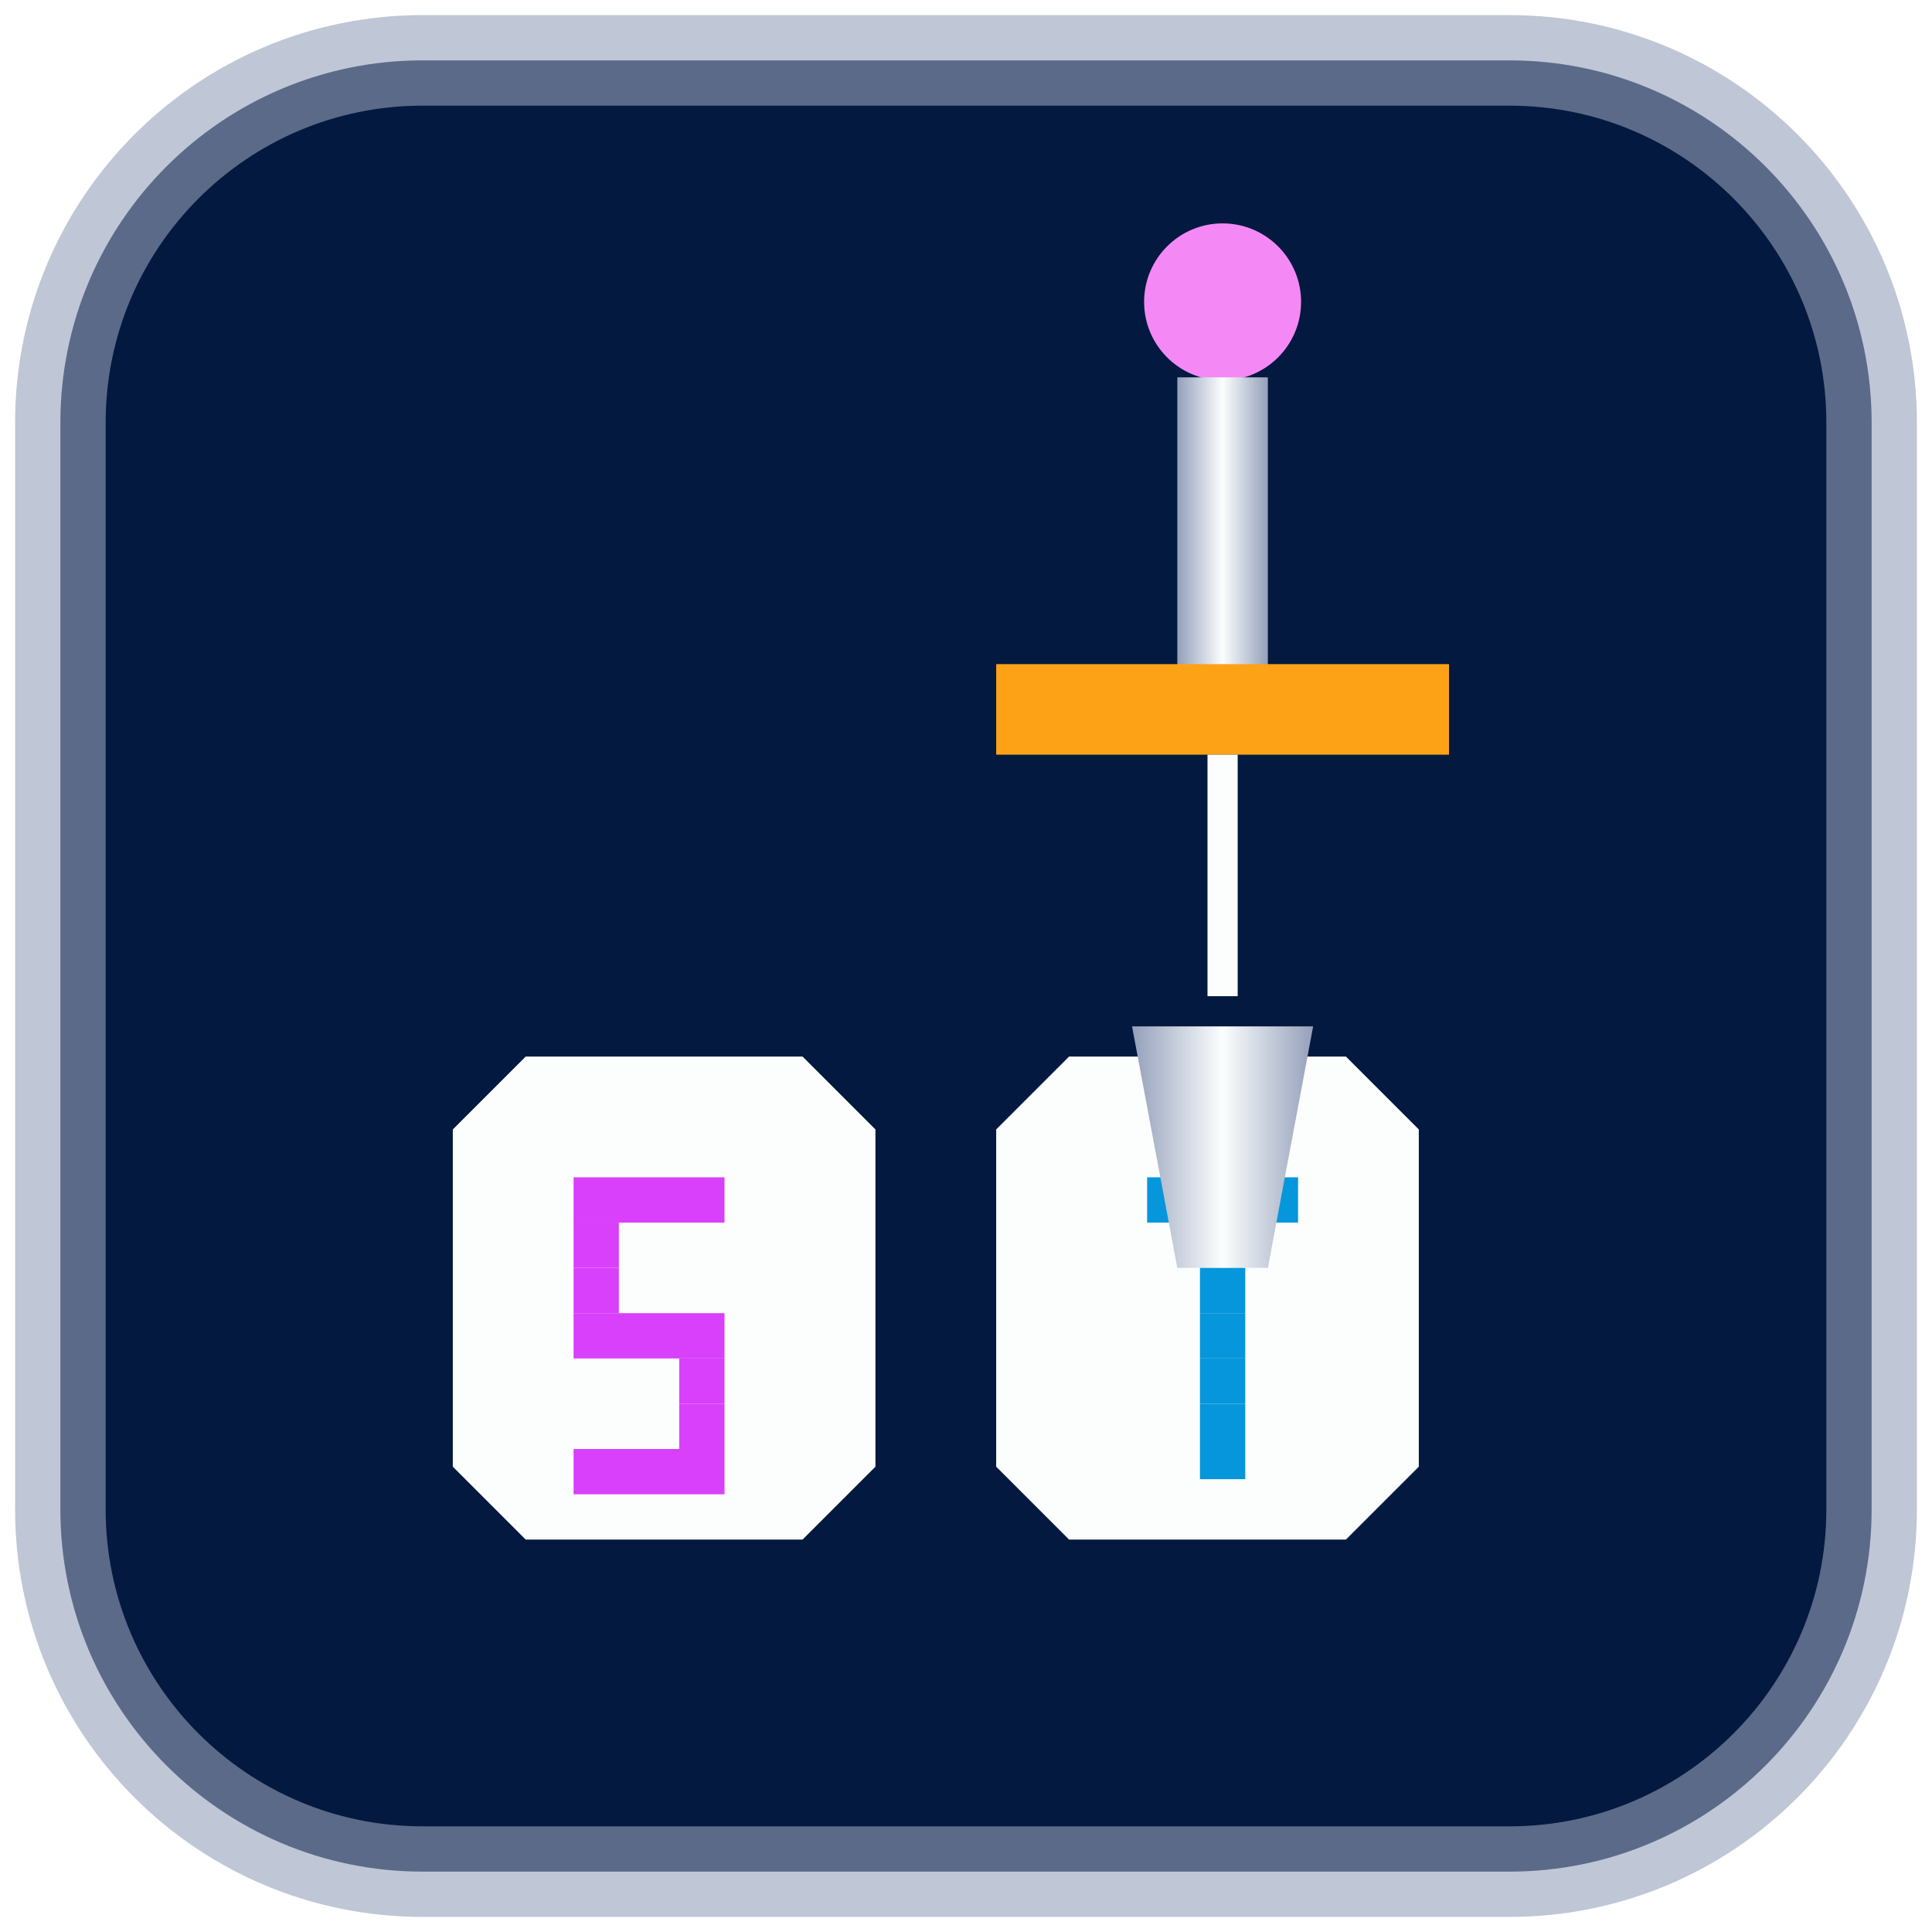
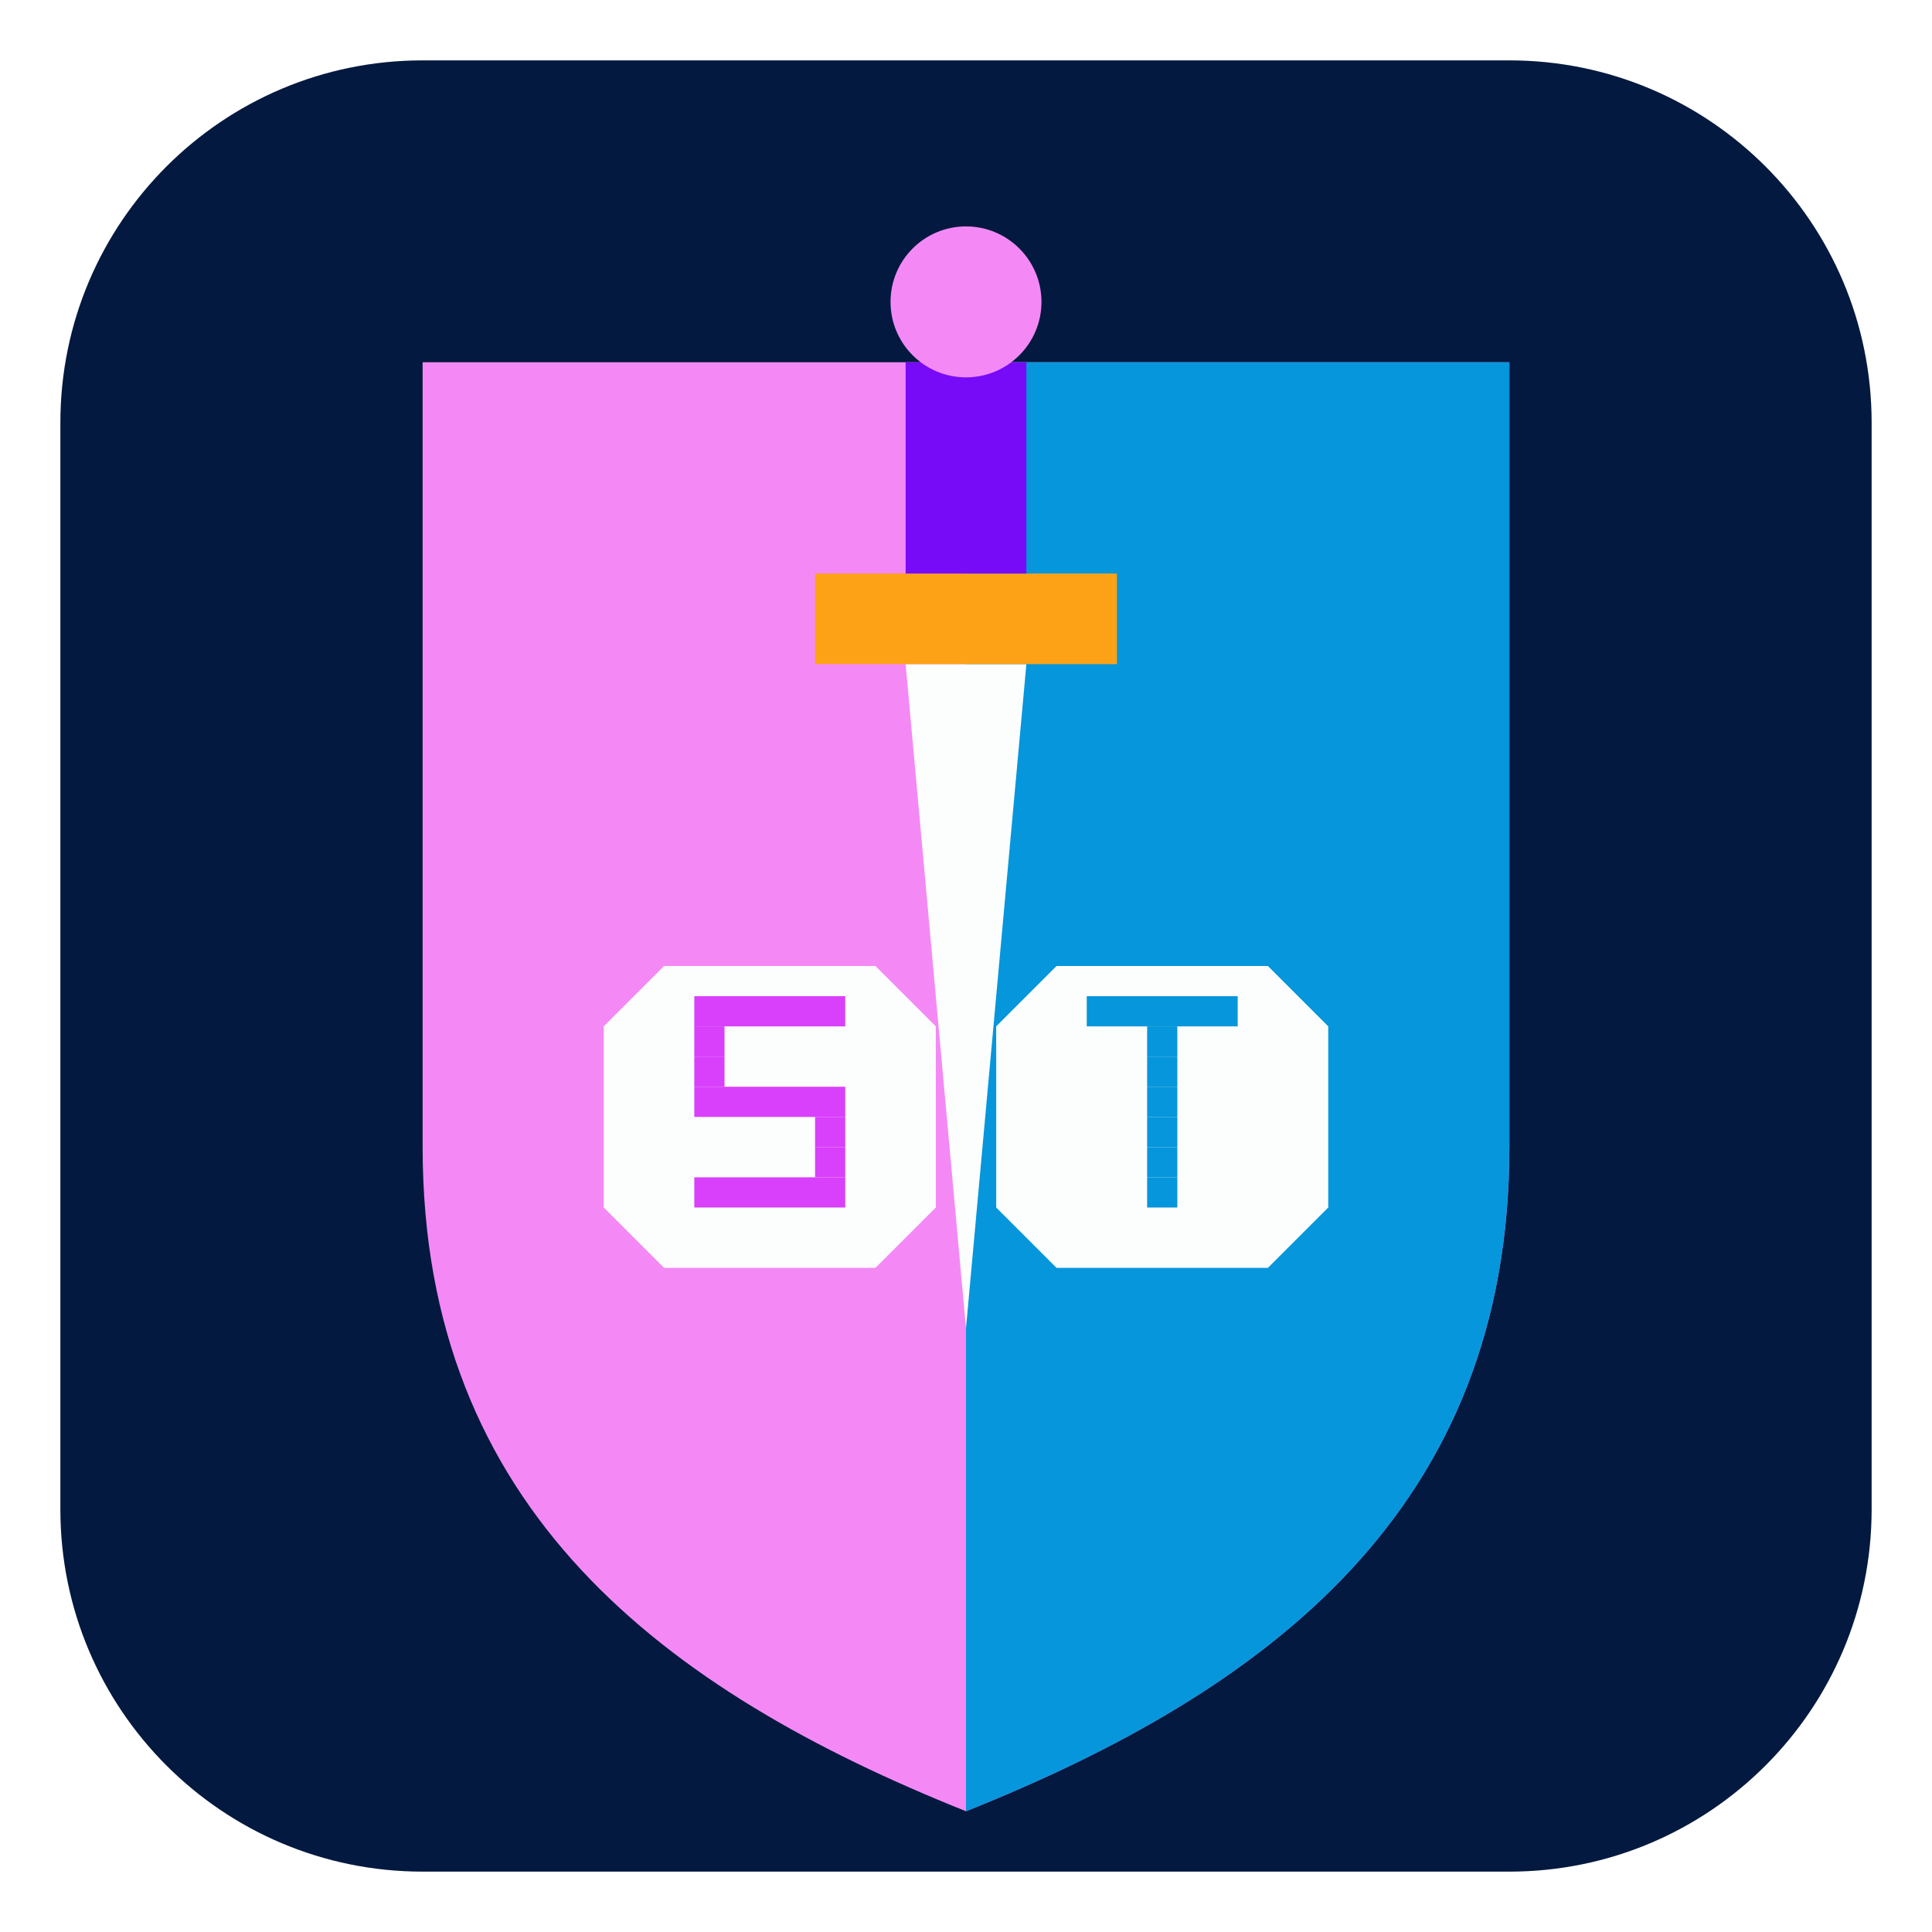
- <svg xmlns="http://www.w3.org/2000/svg" viewBox="0 0 64 64" role="img" aria-label="Shadow Type icon: dagger stabbed into S and T keycaps">
-   <defs>
-     <linearGradient id="st-ic-steel" x1="0" y1="0" x2="1" y2="0">
-       <stop offset="0" stop-color="#94a0ba" />
-       <stop offset="0.5" stop-color="#fcfefe" />
-       <stop offset="1" stop-color="#94a0ba" />
-     </linearGradient>
-   </defs>
+ <svg xmlns="http://www.w3.org/2000/svg" viewBox="0 0 64 64" role="img" aria-label="Shadow Type icon">
  <rect x="2" y="2" width="60" height="60" rx="12" fill="#04193f" />
-   <rect x="2" y="2" width="60" height="60" rx="12" fill="none" stroke="#94a0ba" stroke-width="3" opacity="0.6" />
-   <polygon points="17,34 27,34 30,37 30,49 27,52 17,52 14,49 14,37" fill="#fcfefe" stroke="#04193f" stroke-width="2" stroke-linejoin="miter" />
-   <polygon points="35,34 45,34 48,37 48,49 45,52 35,52 32,49 32,37" fill="#fcfefe" stroke="#04193f" stroke-width="2" stroke-linejoin="miter" />
+   <path d="M14,12 H50 V38 C50,50 42,56 32,60 C22,56 14,50 14,38 Z" fill="#f489f6" />
+   <path d="M32,12 H50 V38 C50,50 42,56 32,60 Z" fill="#0696db" />
+   <polygon points="22,32 29,32 31,34 31,40 29,42 22,42 20,40 20,34" fill="#fcfefe" />
+   <polygon points="35,32 42,32 44,34 44,40 42,42 35,42 33,40 33,34" fill="#fcfefe" />
  <g fill="#d840fb">
-     <rect x="19" y="39" width="5" height="1.5" />
-     <rect x="19" y="40.5" width="1.5" height="1.5" />
-     <rect x="19" y="42" width="1.5" height="1.5" />
-     <rect x="19" y="43.5" width="5" height="1.5" />
-     <rect x="22.5" y="45" width="1.5" height="1.5" />
-     <rect x="22.5" y="46.5" width="1.5" height="1.5" />
-     <rect x="19" y="48" width="5" height="1.5" />
+     <rect x="23" y="33" width="5" height="1" />
+     <rect x="23" y="34" width="1" height="1" />
+     <rect x="23" y="35" width="1" height="1" />
+     <rect x="23" y="36" width="5" height="1" />
+     <rect x="27" y="37" width="1" height="1" />
+     <rect x="27" y="38" width="1" height="1" />
+     <rect x="23" y="39" width="5" height="1" />
  </g>
  <g fill="#0696db">
-     <rect x="38" y="39" width="5" height="1.5" />
-     <rect x="39.75" y="40.5" width="1.5" height="1.5" />
-     <rect x="39.75" y="42" width="1.5" height="1.5" />
-     <rect x="39.75" y="43.5" width="1.5" height="1.5" />
-     <rect x="39.75" y="45" width="1.5" height="1.5" />
-     <rect x="39.75" y="46.5" width="1.5" height="1.5" />
-     <rect x="39.75" y="48" width="1.5" height="1" />
+     <rect x="36" y="33" width="5" height="1" />
+     <rect x="38" y="34" width="1" height="1" />
+     <rect x="38" y="35" width="1" height="1" />
+     <rect x="38" y="36" width="1" height="1" />
+     <rect x="38" y="37" width="1" height="1" />
+     <rect x="38" y="38" width="1" height="1" />
+     <rect x="38" y="39" width="1" height="1" />
  </g>
-   <circle cx="40.5" cy="10" r="2.6" fill="#f489f6" />
-   <rect x="39" y="12.5" width="3" height="10" fill="url(#st-ic-steel)" />
-   <polygon points="33,22 48,22 48,25 33,25" fill="#fda216" />
-   <polygon points="37.5,34 43.5,34 42,42 39,42" fill="url(#st-ic-steel)" />
-   <line x1="40.5" y1="25" x2="40.5" y2="33" stroke="#fcfefe" stroke-width="1" />
+   <polygon points="32,44 30,22 34,22" fill="#fcfefe" />
+   <rect x="27" y="19" width="10" height="3" fill="#fda216" />
+   <rect x="30" y="12" width="4" height="7" fill="#780bf7" />
+   <circle cx="32" cy="10" r="2.5" fill="#f489f6" />
</svg>
